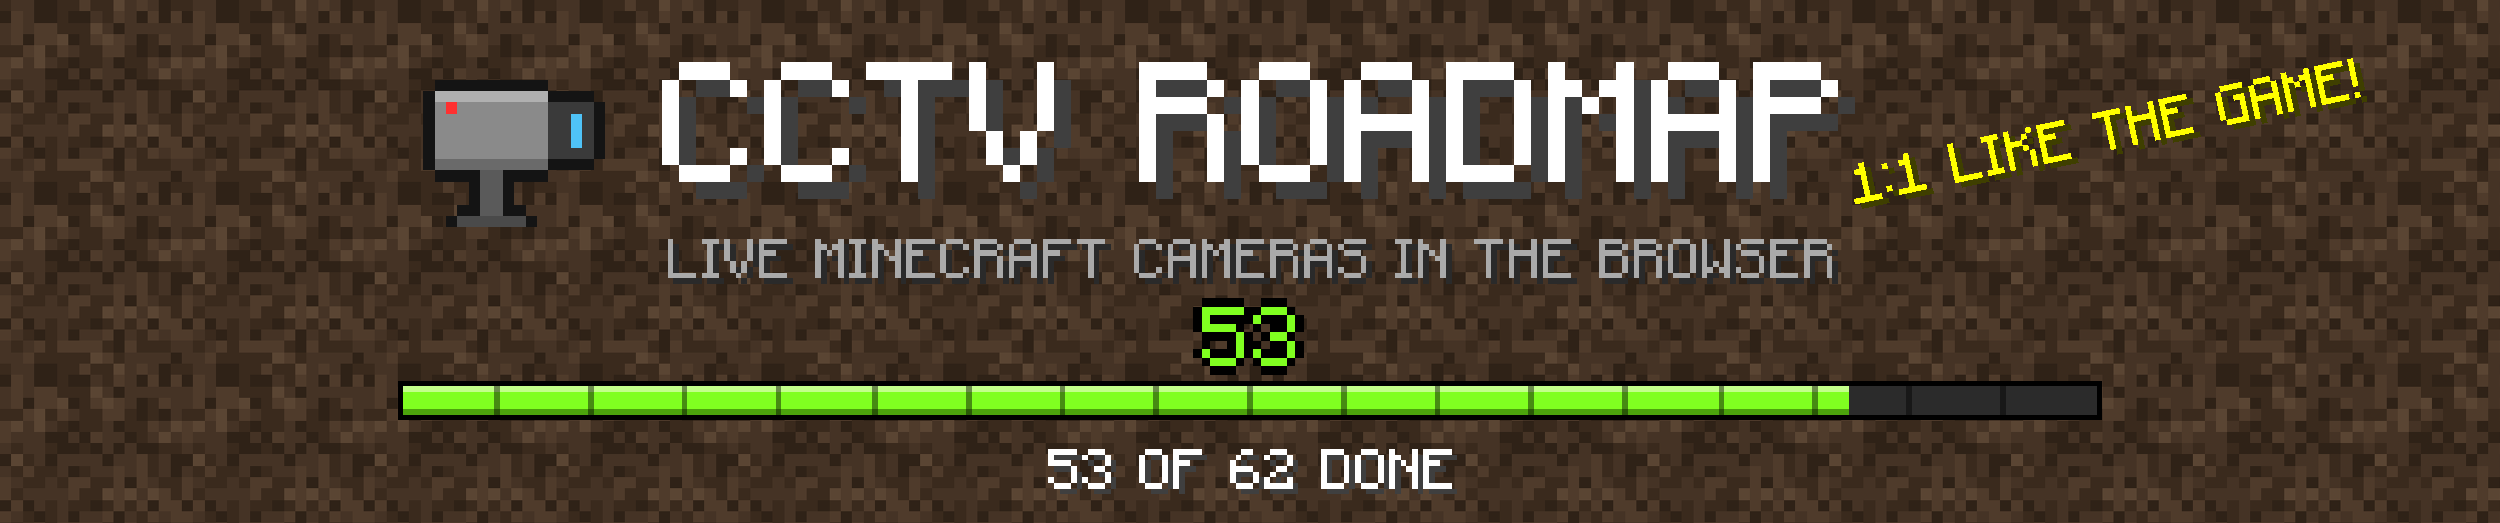
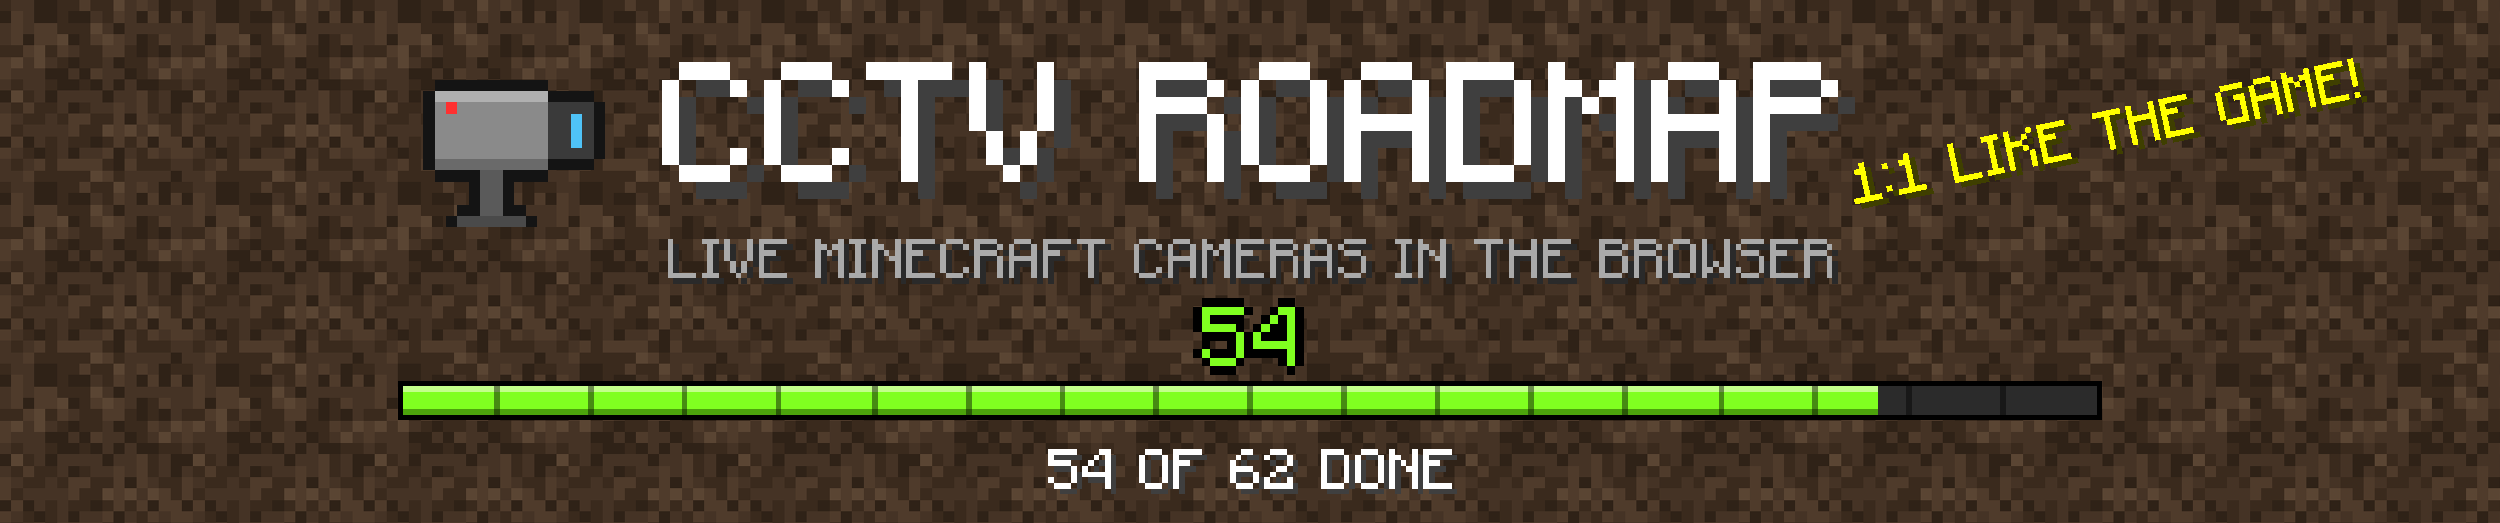
<svg xmlns="http://www.w3.org/2000/svg" width="880" height="184" viewBox="0 0 880 184" shape-rendering="crispEdges" role="img">
  <defs>
    <pattern id="dirt" width="64" height="64" patternUnits="userSpaceOnUse">
      <path fill="#3a2a1d" d="M0 0h4v4h-4zM20 0h8v4h-8zM32 0h8v4h-8zM60 0h4v4h-4zM20 4h4v4h-4zM36 4h4v4h-4zM20 8h12v4h-12zM28 12h4v4h-4zM52 12h4v4h-4zM0 16h8v4h-8zM16 16h4v4h-4zM28 16h8v4h-8zM44 16h4v4h-4zM52 16h4v4h-4zM20 20h4v4h-4zM28 20h8v4h-8zM44 20h8v4h-8zM48 24h4v4h-4zM4 28h4v4h-4zM16 28h4v4h-4zM28 28h4v4h-4zM56 28h8v4h-8zM8 32h4v4h-4zM52 32h4v4h-4zM4 36h4v4h-4zM12 36h8v4h-8zM28 36h4v4h-4zM52 36h4v4h-4zM8 40h8v4h-8zM20 40h4v4h-4zM32 40h8v4h-8zM56 40h8v4h-8zM4 44h4v4h-4zM28 44h8v4h-8zM60 44h4v4h-4zM16 48h4v4h-4zM24 48h8v4h-8zM36 48h4v4h-4zM44 48h4v4h-4zM8 52h4v4h-4zM16 52h4v4h-4zM48 52h4v4h-4zM4 56h4v4h-4zM16 56h4v4h-4zM36 56h4v4h-4zM48 56h12v4h-12zM12 60h20v4h-20zM40 60h4v4h-4z" />
      <path fill="#453325" d="M4 0h8v4h-8zM44 0h4v4h-4zM52 0h4v4h-4zM8 4h4v4h-4zM32 4h4v4h-4zM44 4h4v4h-4zM0 8h4v4h-4zM8 8h4v4h-4zM36 8h4v4h-4zM44 8h20v4h-20zM0 12h4v4h-4zM44 12h4v4h-4zM60 12h4v4h-4zM24 16h4v4h-4zM60 16h4v4h-4zM8 20h4v4h-4zM16 20h4v4h-4zM36 20h4v4h-4zM56 20h4v4h-4zM4 24h12v4h-12zM24 24h4v4h-4zM36 24h8v4h-8zM52 24h4v4h-4zM60 24h4v4h-4zM0 28h4v4h-4zM8 28h8v4h-8zM36 28h4v4h-4zM44 28h4v4h-4zM12 32h4v4h-4zM20 32h16v4h-16zM40 32h8v4h-8zM56 32h4v4h-4zM0 36h4v4h-4zM20 36h4v4h-4zM32 36h8v4h-8zM44 36h4v4h-4zM56 36h4v4h-4zM4 40h4v4h-4zM16 40h4v4h-4zM52 40h4v4h-4zM8 44h16v4h-16zM48 44h4v4h-4zM12 48h4v4h-4zM20 48h4v4h-4zM4 52h4v4h-4zM20 52h4v4h-4zM28 52h8v4h-8zM44 52h4v4h-4zM56 52h4v4h-4zM0 56h4v4h-4zM8 56h4v4h-4zM60 56h4v4h-4zM0 60h8v4h-8zM44 60h16v4h-16z" />
      <path fill="#2f2217" d="M12 0h8v4h-8zM56 0h4v4h-4zM0 4h4v4h-4zM12 4h8v4h-8zM24 4h8v4h-8zM48 4h4v4h-4zM56 4h4v4h-4zM40 8h4v4h-4zM8 12h4v4h-4zM24 12h4v4h-4zM48 12h4v4h-4zM48 16h4v4h-4zM56 16h4v4h-4zM24 20h4v4h-4zM40 20h4v4h-4zM16 24h8v4h-8zM28 24h4v4h-4zM44 24h4v4h-4zM20 28h8v4h-8zM32 28h4v4h-4zM40 28h4v4h-4zM48 28h8v4h-8zM0 32h4v4h-4zM16 32h4v4h-4zM36 32h4v4h-4zM60 32h4v4h-4zM24 36h4v4h-4zM60 36h4v4h-4zM44 40h4v4h-4zM0 48h4v4h-4zM8 48h4v4h-4zM32 48h4v4h-4zM52 48h4v4h-4zM12 52h4v4h-4zM24 52h4v4h-4zM40 52h4v4h-4zM40 56h4v4h-4zM60 60h4v4h-4z" />
      <path fill="#4f3b2b" d="M28 0h4v4h-4zM48 0h4v4h-4zM4 4h4v4h-4zM40 4h4v4h-4zM52 4h4v4h-4zM60 4h4v4h-4zM4 8h4v4h-4zM12 8h8v4h-8zM4 12h4v4h-4zM12 12h8v4h-8zM32 12h4v4h-4zM40 12h4v4h-4zM56 12h4v4h-4zM8 16h4v4h-4zM20 16h4v4h-4zM36 16h8v4h-8zM0 20h4v4h-4zM52 20h4v4h-4zM0 24h4v4h-4zM32 24h4v4h-4zM48 32h4v4h-4zM8 36h4v4h-4zM40 36h4v4h-4zM48 36h4v4h-4zM0 40h4v4h-4zM24 40h8v4h-8zM40 40h4v4h-4zM48 40h4v4h-4zM0 44h4v4h-4zM24 44h4v4h-4zM40 44h4v4h-4zM56 44h4v4h-4zM4 48h4v4h-4zM40 48h4v4h-4zM48 48h4v4h-4zM56 48h8v4h-8zM0 52h4v4h-4zM36 52h4v4h-4zM52 52h4v4h-4zM60 52h4v4h-4zM12 56h4v4h-4zM20 56h16v4h-16zM44 56h4v4h-4zM8 60h4v4h-4zM36 60h4v4h-4z" />
      <path fill="#5a4533" d="M40 0h4v4h-4zM32 8h4v4h-4zM20 12h4v4h-4zM36 12h4v4h-4zM12 16h4v4h-4zM4 20h4v4h-4zM12 20h4v4h-4zM60 20h4v4h-4zM56 24h4v4h-4zM4 32h4v4h-4zM36 44h4v4h-4zM44 44h4v4h-4zM52 44h4v4h-4zM32 60h4v4h-4z" />
    </pattern>
  </defs>
  <rect x="0" y="0" width="880" height="184" fill="url(#dirt)" />
  <path fill="#3f3f3f" d="M245 28h18v6h-18zM239 34h6v6h-6zM263 34h6v6h-6zM239 40h6v6h-6zM239 46h6v6h-6zM239 52h6v6h-6zM239 58h6v6h-6zM263 58h6v6h-6zM245 64h18v6h-18zM281 28h18v6h-18zM275 34h6v6h-6zM299 34h6v6h-6zM275 40h6v6h-6zM275 46h6v6h-6zM275 52h6v6h-6zM275 58h6v6h-6zM299 58h6v6h-6zM281 64h18v6h-18zM311 28h30v6h-30zM323 34h6v6h-6zM323 40h6v6h-6zM323 46h6v6h-6zM323 52h6v6h-6zM323 58h6v6h-6zM323 64h6v6h-6zM347 28h6v6h-6zM371 28h6v6h-6zM347 34h6v6h-6zM371 34h6v6h-6zM347 40h6v6h-6zM371 40h6v6h-6zM347 46h6v6h-6zM371 46h6v6h-6zM353 52h6v6h-6zM365 52h6v6h-6zM353 58h6v6h-6zM365 58h6v6h-6zM359 64h6v6h-6zM407 28h24v6h-24zM407 34h6v6h-6zM431 34h6v6h-6zM407 40h24v6h-24zM407 46h6v6h-6zM431 46h6v6h-6zM407 52h6v6h-6zM431 52h6v6h-6zM407 58h6v6h-6zM431 58h6v6h-6zM407 64h6v6h-6zM431 64h6v6h-6zM449 28h18v6h-18zM443 34h6v6h-6zM467 34h6v6h-6zM443 40h6v6h-6zM467 40h6v6h-6zM443 46h6v6h-6zM467 46h6v6h-6zM443 52h6v6h-6zM467 52h6v6h-6zM443 58h6v6h-6zM467 58h6v6h-6zM449 64h18v6h-18zM485 28h18v6h-18zM479 34h6v6h-6zM503 34h6v6h-6zM479 40h6v6h-6zM503 40h6v6h-6zM479 46h30v6h-30zM479 52h6v6h-6zM503 52h6v6h-6zM479 58h6v6h-6zM503 58h6v6h-6zM479 64h6v6h-6zM503 64h6v6h-6zM515 28h24v6h-24zM515 34h6v6h-6zM539 34h6v6h-6zM515 40h6v6h-6zM539 40h6v6h-6zM515 46h6v6h-6zM539 46h6v6h-6zM515 52h6v6h-6zM539 52h6v6h-6zM515 58h6v6h-6zM539 58h6v6h-6zM515 64h24v6h-24zM551 28h6v6h-6zM575 28h6v6h-6zM551 34h12v6h-12zM569 34h12v6h-12zM551 40h6v6h-6zM563 40h6v6h-6zM575 40h6v6h-6zM551 46h6v6h-6zM575 46h6v6h-6zM551 52h6v6h-6zM575 52h6v6h-6zM551 58h6v6h-6zM575 58h6v6h-6zM551 64h6v6h-6zM575 64h6v6h-6zM593 28h18v6h-18zM587 34h6v6h-6zM611 34h6v6h-6zM587 40h6v6h-6zM611 40h6v6h-6zM587 46h30v6h-30zM587 52h6v6h-6zM611 52h6v6h-6zM587 58h6v6h-6zM611 58h6v6h-6zM587 64h6v6h-6zM611 64h6v6h-6zM623 28h24v6h-24zM623 34h6v6h-6zM647 34h6v6h-6zM623 40h24v6h-24zM623 46h6v6h-6zM623 52h6v6h-6zM623 58h6v6h-6zM623 64h6v6h-6z" />
  <path fill="#ffffff" d="M239 22h18v6h-18zM233 28h6v6h-6zM257 28h6v6h-6zM233 34h6v6h-6zM233 40h6v6h-6zM233 46h6v6h-6zM233 52h6v6h-6zM257 52h6v6h-6zM239 58h18v6h-18zM275 22h18v6h-18zM269 28h6v6h-6zM293 28h6v6h-6zM269 34h6v6h-6zM269 40h6v6h-6zM269 46h6v6h-6zM269 52h6v6h-6zM293 52h6v6h-6zM275 58h18v6h-18zM305 22h30v6h-30zM317 28h6v6h-6zM317 34h6v6h-6zM317 40h6v6h-6zM317 46h6v6h-6zM317 52h6v6h-6zM317 58h6v6h-6zM341 22h6v6h-6zM365 22h6v6h-6zM341 28h6v6h-6zM365 28h6v6h-6zM341 34h6v6h-6zM365 34h6v6h-6zM341 40h6v6h-6zM365 40h6v6h-6zM347 46h6v6h-6zM359 46h6v6h-6zM347 52h6v6h-6zM359 52h6v6h-6zM353 58h6v6h-6zM401 22h24v6h-24zM401 28h6v6h-6zM425 28h6v6h-6zM401 34h24v6h-24zM401 40h6v6h-6zM425 40h6v6h-6zM401 46h6v6h-6zM425 46h6v6h-6zM401 52h6v6h-6zM425 52h6v6h-6zM401 58h6v6h-6zM425 58h6v6h-6zM443 22h18v6h-18zM437 28h6v6h-6zM461 28h6v6h-6zM437 34h6v6h-6zM461 34h6v6h-6zM437 40h6v6h-6zM461 40h6v6h-6zM437 46h6v6h-6zM461 46h6v6h-6zM437 52h6v6h-6zM461 52h6v6h-6zM443 58h18v6h-18zM479 22h18v6h-18zM473 28h6v6h-6zM497 28h6v6h-6zM473 34h6v6h-6zM497 34h6v6h-6zM473 40h30v6h-30zM473 46h6v6h-6zM497 46h6v6h-6zM473 52h6v6h-6zM497 52h6v6h-6zM473 58h6v6h-6zM497 58h6v6h-6zM509 22h24v6h-24zM509 28h6v6h-6zM533 28h6v6h-6zM509 34h6v6h-6zM533 34h6v6h-6zM509 40h6v6h-6zM533 40h6v6h-6zM509 46h6v6h-6zM533 46h6v6h-6zM509 52h6v6h-6zM533 52h6v6h-6zM509 58h24v6h-24zM545 22h6v6h-6zM569 22h6v6h-6zM545 28h12v6h-12zM563 28h12v6h-12zM545 34h6v6h-6zM557 34h6v6h-6zM569 34h6v6h-6zM545 40h6v6h-6zM569 40h6v6h-6zM545 46h6v6h-6zM569 46h6v6h-6zM545 52h6v6h-6zM569 52h6v6h-6zM545 58h6v6h-6zM569 58h6v6h-6zM587 22h18v6h-18zM581 28h6v6h-6zM605 28h6v6h-6zM581 34h6v6h-6zM605 34h6v6h-6zM581 40h30v6h-30zM581 46h6v6h-6zM605 46h6v6h-6zM581 52h6v6h-6zM605 52h6v6h-6zM581 58h6v6h-6zM605 58h6v6h-6zM617 22h24v6h-24zM617 28h6v6h-6zM641 28h6v6h-6zM617 34h24v6h-24zM617 40h6v6h-6zM617 46h6v6h-6zM617 52h6v6h-6zM617 58h6v6h-6z" />
  <path fill="#141414" d="M153 28h40v4h-40zM149 32h4v4h-4zM193 32h16v4h-16zM149 36h4v4h-4zM209 36h4v4h-4zM149 40h4v4h-4zM209 40h4v4h-4zM149 44h4v4h-4zM209 44h4v4h-4zM149 48h4v4h-4zM209 48h4v4h-4zM149 52h4v4h-4zM209 52h4v4h-4zM149 56h4v4h-4zM193 56h16v4h-16zM153 60h16v4h-16zM177 60h16v4h-16zM165 64h4v4h-4zM177 64h4v4h-4zM165 68h4v4h-4zM177 68h4v4h-4zM161 72h8v4h-8zM177 72h8v4h-8zM157 76h4v4h-4zM185 76h4v4h-4z" />
  <path fill="#b0b0b0" d="M153 32h40v4h-40z" />
  <path fill="#8a8a8a" d="M153 36h4v4h-4zM161 36h32v4h-32zM153 40h40v4h-40zM153 44h40v4h-40zM153 48h40v4h-40zM153 52h40v4h-40z" />
  <path fill="#ff3030" d="M157 36h4v4h-4z" />
  <path fill="#3a3a3a" d="M193 36h16v4h-16zM193 40h8v4h-8zM205 40h4v4h-4zM193 44h8v4h-8zM205 44h4v4h-4zM193 48h8v4h-8zM205 48h4v4h-4zM193 52h16v4h-16z" />
  <path fill="#4fc3f7" d="M201 40h4v4h-4zM201 44h4v4h-4zM201 48h4v4h-4z" />
  <path fill="#6a6a6a" d="M153 56h40v4h-40z" />
  <path fill="#5a5a5a" d="M169 60h8v4h-8zM169 64h8v4h-8zM169 68h8v4h-8zM169 72h8v4h-8z" />
  <path fill="#4a4a4a" d="M161 76h24v4h-24z" />
  <g transform="translate(653 72) rotate(-12)">
    <path fill="#3f3f00" d="M6 -12h2v2h-2zM4 -10h4v2h-4zM6 -8h2v2h-2zM6 -6h2v2h-2zM6 -4h2v2h-2zM6 -2h2v2h-2zM2 0h10v2h-10zM14 -10h2v2h-2zM14 -2h2v2h-2zM22 -12h2v2h-2zM20 -10h4v2h-4zM22 -8h2v2h-2zM22 -6h2v2h-2zM22 -4h2v2h-2zM22 -2h2v2h-2zM18 0h10v2h-10zM38 -12h2v2h-2zM38 -10h2v2h-2zM38 -8h2v2h-2zM38 -6h2v2h-2zM38 -4h2v2h-2zM38 -2h2v2h-2zM38 0h10v2h-10zM50 -12h6v2h-6zM52 -10h2v2h-2zM52 -8h2v2h-2zM52 -6h2v2h-2zM52 -4h2v2h-2zM52 -2h2v2h-2zM50 0h6v2h-6zM58 -12h2v2h-2zM66 -12h2v2h-2zM58 -10h2v2h-2zM64 -10h2v2h-2zM58 -8h6v2h-6zM58 -6h2v2h-2zM64 -6h2v2h-2zM58 -4h2v2h-2zM66 -4h2v2h-2zM58 -2h2v2h-2zM66 -2h2v2h-2zM58 0h2v2h-2zM66 0h2v2h-2zM70 -12h10v2h-10zM70 -10h2v2h-2zM70 -8h6v2h-6zM70 -6h2v2h-2zM70 -4h2v2h-2zM70 -2h2v2h-2zM70 0h10v2h-10zM90 -12h10v2h-10zM94 -10h2v2h-2zM94 -8h2v2h-2zM94 -6h2v2h-2zM94 -4h2v2h-2zM94 -2h2v2h-2zM94 0h2v2h-2zM102 -12h2v2h-2zM110 -12h2v2h-2zM102 -10h2v2h-2zM110 -10h2v2h-2zM102 -8h10v2h-10zM102 -6h2v2h-2zM110 -6h2v2h-2zM102 -4h2v2h-2zM110 -4h2v2h-2zM102 -2h2v2h-2zM110 -2h2v2h-2zM102 0h2v2h-2zM110 0h2v2h-2zM114 -12h10v2h-10zM114 -10h2v2h-2zM114 -8h6v2h-6zM114 -6h2v2h-2zM114 -4h2v2h-2zM114 -2h2v2h-2zM114 0h10v2h-10zM136 -12h8v2h-8zM134 -10h2v2h-2zM134 -8h2v2h-2zM140 -8h4v2h-4zM134 -6h2v2h-2zM142 -6h2v2h-2zM134 -4h2v2h-2zM142 -4h2v2h-2zM134 -2h2v2h-2zM142 -2h2v2h-2zM136 0h8v2h-8zM148 -12h6v2h-6zM146 -10h2v2h-2zM154 -10h2v2h-2zM146 -8h2v2h-2zM154 -8h2v2h-2zM146 -6h10v2h-10zM146 -4h2v2h-2zM154 -4h2v2h-2zM146 -2h2v2h-2zM154 -2h2v2h-2zM146 0h2v2h-2zM154 0h2v2h-2zM158 -12h2v2h-2zM166 -12h2v2h-2zM158 -10h4v2h-4zM164 -10h4v2h-4zM158 -8h2v2h-2zM162 -8h2v2h-2zM166 -8h2v2h-2zM158 -6h2v2h-2zM166 -6h2v2h-2zM158 -4h2v2h-2zM166 -4h2v2h-2zM158 -2h2v2h-2zM166 -2h2v2h-2zM158 0h2v2h-2zM166 0h2v2h-2zM170 -12h10v2h-10zM170 -10h2v2h-2zM170 -8h6v2h-6zM170 -6h2v2h-2zM170 -4h2v2h-2zM170 -2h2v2h-2zM170 0h10v2h-10zM182 -12h2v2h-2zM182 -10h2v2h-2zM182 -8h2v2h-2zM182 -6h2v2h-2zM182 -4h2v2h-2zM182 0h2v2h-2z" />
    <path fill="#ffff00" d="M4 -14h2v2h-2zM2 -12h4v2h-4zM4 -10h2v2h-2zM4 -8h2v2h-2zM4 -6h2v2h-2zM4 -4h2v2h-2zM0 -2h10v2h-10zM12 -12h2v2h-2zM12 -4h2v2h-2zM20 -14h2v2h-2zM18 -12h4v2h-4zM20 -10h2v2h-2zM20 -8h2v2h-2zM20 -6h2v2h-2zM20 -4h2v2h-2zM16 -2h10v2h-10zM36 -14h2v2h-2zM36 -12h2v2h-2zM36 -10h2v2h-2zM36 -8h2v2h-2zM36 -6h2v2h-2zM36 -4h2v2h-2zM36 -2h10v2h-10zM48 -14h6v2h-6zM50 -12h2v2h-2zM50 -10h2v2h-2zM50 -8h2v2h-2zM50 -6h2v2h-2zM50 -4h2v2h-2zM48 -2h6v2h-6zM56 -14h2v2h-2zM64 -14h2v2h-2zM56 -12h2v2h-2zM62 -12h2v2h-2zM56 -10h6v2h-6zM56 -8h2v2h-2zM62 -8h2v2h-2zM56 -6h2v2h-2zM64 -6h2v2h-2zM56 -4h2v2h-2zM64 -4h2v2h-2zM56 -2h2v2h-2zM64 -2h2v2h-2zM68 -14h10v2h-10zM68 -12h2v2h-2zM68 -10h6v2h-6zM68 -8h2v2h-2zM68 -6h2v2h-2zM68 -4h2v2h-2zM68 -2h10v2h-10zM88 -14h10v2h-10zM92 -12h2v2h-2zM92 -10h2v2h-2zM92 -8h2v2h-2zM92 -6h2v2h-2zM92 -4h2v2h-2zM92 -2h2v2h-2zM100 -14h2v2h-2zM108 -14h2v2h-2zM100 -12h2v2h-2zM108 -12h2v2h-2zM100 -10h10v2h-10zM100 -8h2v2h-2zM108 -8h2v2h-2zM100 -6h2v2h-2zM108 -6h2v2h-2zM100 -4h2v2h-2zM108 -4h2v2h-2zM100 -2h2v2h-2zM108 -2h2v2h-2zM112 -14h10v2h-10zM112 -12h2v2h-2zM112 -10h6v2h-6zM112 -8h2v2h-2zM112 -6h2v2h-2zM112 -4h2v2h-2zM112 -2h10v2h-10zM134 -14h8v2h-8zM132 -12h2v2h-2zM132 -10h2v2h-2zM138 -10h4v2h-4zM132 -8h2v2h-2zM140 -8h2v2h-2zM132 -6h2v2h-2zM140 -6h2v2h-2zM132 -4h2v2h-2zM140 -4h2v2h-2zM134 -2h8v2h-8zM146 -14h6v2h-6zM144 -12h2v2h-2zM152 -12h2v2h-2zM144 -10h2v2h-2zM152 -10h2v2h-2zM144 -8h10v2h-10zM144 -6h2v2h-2zM152 -6h2v2h-2zM144 -4h2v2h-2zM152 -4h2v2h-2zM144 -2h2v2h-2zM152 -2h2v2h-2zM156 -14h2v2h-2zM164 -14h2v2h-2zM156 -12h4v2h-4zM162 -12h4v2h-4zM156 -10h2v2h-2zM160 -10h2v2h-2zM164 -10h2v2h-2zM156 -8h2v2h-2zM164 -8h2v2h-2zM156 -6h2v2h-2zM164 -6h2v2h-2zM156 -4h2v2h-2zM164 -4h2v2h-2zM156 -2h2v2h-2zM164 -2h2v2h-2zM168 -14h10v2h-10zM168 -12h2v2h-2zM168 -10h6v2h-6zM168 -8h2v2h-2zM168 -6h2v2h-2zM168 -4h2v2h-2zM168 -2h10v2h-10zM180 -14h2v2h-2zM180 -12h2v2h-2zM180 -10h2v2h-2zM180 -8h2v2h-2zM180 -6h2v2h-2zM180 -2h2v2h-2z" />
  </g>
  <path fill="#2a2a2a" d="M237 86h2v2h-2zM237 88h2v2h-2zM237 90h2v2h-2zM237 92h2v2h-2zM237 94h2v2h-2zM237 96h2v2h-2zM237 98h10v2h-10zM249 86h6v2h-6zM251 88h2v2h-2zM251 90h2v2h-2zM251 92h2v2h-2zM251 94h2v2h-2zM251 96h2v2h-2zM249 98h6v2h-6zM257 86h2v2h-2zM265 86h2v2h-2zM257 88h2v2h-2zM265 88h2v2h-2zM257 90h2v2h-2zM265 90h2v2h-2zM257 92h2v2h-2zM265 92h2v2h-2zM259 94h2v2h-2zM263 94h2v2h-2zM259 96h2v2h-2zM263 96h2v2h-2zM261 98h2v2h-2zM269 86h10v2h-10zM269 88h2v2h-2zM269 90h6v2h-6zM269 92h2v2h-2zM269 94h2v2h-2zM269 96h2v2h-2zM269 98h10v2h-10zM289 86h2v2h-2zM297 86h2v2h-2zM289 88h4v2h-4zM295 88h4v2h-4zM289 90h2v2h-2zM293 90h2v2h-2zM297 90h2v2h-2zM289 92h2v2h-2zM297 92h2v2h-2zM289 94h2v2h-2zM297 94h2v2h-2zM289 96h2v2h-2zM297 96h2v2h-2zM289 98h2v2h-2zM297 98h2v2h-2zM301 86h6v2h-6zM303 88h2v2h-2zM303 90h2v2h-2zM303 92h2v2h-2zM303 94h2v2h-2zM303 96h2v2h-2zM301 98h6v2h-6zM309 86h2v2h-2zM317 86h2v2h-2zM309 88h4v2h-4zM317 88h2v2h-2zM309 90h2v2h-2zM313 90h2v2h-2zM317 90h2v2h-2zM309 92h2v2h-2zM315 92h4v2h-4zM309 94h2v2h-2zM317 94h2v2h-2zM309 96h2v2h-2zM317 96h2v2h-2zM309 98h2v2h-2zM317 98h2v2h-2zM321 86h10v2h-10zM321 88h2v2h-2zM321 90h6v2h-6zM321 92h2v2h-2zM321 94h2v2h-2zM321 96h2v2h-2zM321 98h10v2h-10zM335 86h6v2h-6zM333 88h2v2h-2zM341 88h2v2h-2zM333 90h2v2h-2zM333 92h2v2h-2zM333 94h2v2h-2zM333 96h2v2h-2zM341 96h2v2h-2zM335 98h6v2h-6zM345 86h8v2h-8zM345 88h2v2h-2zM353 88h2v2h-2zM345 90h8v2h-8zM345 92h2v2h-2zM353 92h2v2h-2zM345 94h2v2h-2zM353 94h2v2h-2zM345 96h2v2h-2zM353 96h2v2h-2zM345 98h2v2h-2zM353 98h2v2h-2zM359 86h6v2h-6zM357 88h2v2h-2zM365 88h2v2h-2zM357 90h2v2h-2zM365 90h2v2h-2zM357 92h10v2h-10zM357 94h2v2h-2zM365 94h2v2h-2zM357 96h2v2h-2zM365 96h2v2h-2zM357 98h2v2h-2zM365 98h2v2h-2zM369 86h10v2h-10zM369 88h2v2h-2zM369 90h6v2h-6zM369 92h2v2h-2zM369 94h2v2h-2zM369 96h2v2h-2zM369 98h2v2h-2zM381 86h10v2h-10zM385 88h2v2h-2zM385 90h2v2h-2zM385 92h2v2h-2zM385 94h2v2h-2zM385 96h2v2h-2zM385 98h2v2h-2zM403 86h6v2h-6zM401 88h2v2h-2zM409 88h2v2h-2zM401 90h2v2h-2zM401 92h2v2h-2zM401 94h2v2h-2zM401 96h2v2h-2zM409 96h2v2h-2zM403 98h6v2h-6zM415 86h6v2h-6zM413 88h2v2h-2zM421 88h2v2h-2zM413 90h2v2h-2zM421 90h2v2h-2zM413 92h10v2h-10zM413 94h2v2h-2zM421 94h2v2h-2zM413 96h2v2h-2zM421 96h2v2h-2zM413 98h2v2h-2zM421 98h2v2h-2zM425 86h2v2h-2zM433 86h2v2h-2zM425 88h4v2h-4zM431 88h4v2h-4zM425 90h2v2h-2zM429 90h2v2h-2zM433 90h2v2h-2zM425 92h2v2h-2zM433 92h2v2h-2zM425 94h2v2h-2zM433 94h2v2h-2zM425 96h2v2h-2zM433 96h2v2h-2zM425 98h2v2h-2zM433 98h2v2h-2zM437 86h10v2h-10zM437 88h2v2h-2zM437 90h6v2h-6zM437 92h2v2h-2zM437 94h2v2h-2zM437 96h2v2h-2zM437 98h10v2h-10zM449 86h8v2h-8zM449 88h2v2h-2zM457 88h2v2h-2zM449 90h8v2h-8zM449 92h2v2h-2zM457 92h2v2h-2zM449 94h2v2h-2zM457 94h2v2h-2zM449 96h2v2h-2zM457 96h2v2h-2zM449 98h2v2h-2zM457 98h2v2h-2zM463 86h6v2h-6zM461 88h2v2h-2zM469 88h2v2h-2zM461 90h2v2h-2zM469 90h2v2h-2zM461 92h10v2h-10zM461 94h2v2h-2zM469 94h2v2h-2zM461 96h2v2h-2zM469 96h2v2h-2zM461 98h2v2h-2zM469 98h2v2h-2zM475 86h8v2h-8zM473 88h2v2h-2zM475 90h6v2h-6zM481 92h2v2h-2zM481 94h2v2h-2zM473 96h2v2h-2zM481 96h2v2h-2zM475 98h6v2h-6zM493 86h6v2h-6zM495 88h2v2h-2zM495 90h2v2h-2zM495 92h2v2h-2zM495 94h2v2h-2zM495 96h2v2h-2zM493 98h6v2h-6zM501 86h2v2h-2zM509 86h2v2h-2zM501 88h4v2h-4zM509 88h2v2h-2zM501 90h2v2h-2zM505 90h2v2h-2zM509 90h2v2h-2zM501 92h2v2h-2zM507 92h4v2h-4zM501 94h2v2h-2zM509 94h2v2h-2zM501 96h2v2h-2zM509 96h2v2h-2zM501 98h2v2h-2zM509 98h2v2h-2zM521 86h10v2h-10zM525 88h2v2h-2zM525 90h2v2h-2zM525 92h2v2h-2zM525 94h2v2h-2zM525 96h2v2h-2zM525 98h2v2h-2zM533 86h2v2h-2zM541 86h2v2h-2zM533 88h2v2h-2zM541 88h2v2h-2zM533 90h10v2h-10zM533 92h2v2h-2zM541 92h2v2h-2zM533 94h2v2h-2zM541 94h2v2h-2zM533 96h2v2h-2zM541 96h2v2h-2zM533 98h2v2h-2zM541 98h2v2h-2zM545 86h10v2h-10zM545 88h2v2h-2zM545 90h6v2h-6zM545 92h2v2h-2zM545 94h2v2h-2zM545 96h2v2h-2zM545 98h10v2h-10zM565 86h8v2h-8zM565 88h2v2h-2zM573 88h2v2h-2zM565 90h8v2h-8zM565 92h2v2h-2zM573 92h2v2h-2zM565 94h2v2h-2zM573 94h2v2h-2zM565 96h2v2h-2zM573 96h2v2h-2zM565 98h8v2h-8zM577 86h8v2h-8zM577 88h2v2h-2zM585 88h2v2h-2zM577 90h8v2h-8zM577 92h2v2h-2zM585 92h2v2h-2zM577 94h2v2h-2zM585 94h2v2h-2zM577 96h2v2h-2zM585 96h2v2h-2zM577 98h2v2h-2zM585 98h2v2h-2zM591 86h6v2h-6zM589 88h2v2h-2zM597 88h2v2h-2zM589 90h2v2h-2zM597 90h2v2h-2zM589 92h2v2h-2zM597 92h2v2h-2zM589 94h2v2h-2zM597 94h2v2h-2zM589 96h2v2h-2zM597 96h2v2h-2zM591 98h6v2h-6zM601 86h2v2h-2zM609 86h2v2h-2zM601 88h2v2h-2zM609 88h2v2h-2zM601 90h2v2h-2zM609 90h2v2h-2zM601 92h2v2h-2zM609 92h2v2h-2zM601 94h2v2h-2zM605 94h2v2h-2zM609 94h2v2h-2zM601 96h4v2h-4zM607 96h4v2h-4zM601 98h2v2h-2zM609 98h2v2h-2zM615 86h8v2h-8zM613 88h2v2h-2zM615 90h6v2h-6zM621 92h2v2h-2zM621 94h2v2h-2zM613 96h2v2h-2zM621 96h2v2h-2zM615 98h6v2h-6zM625 86h10v2h-10zM625 88h2v2h-2zM625 90h6v2h-6zM625 92h2v2h-2zM625 94h2v2h-2zM625 96h2v2h-2zM625 98h10v2h-10zM637 86h8v2h-8zM637 88h2v2h-2zM645 88h2v2h-2zM637 90h8v2h-8zM637 92h2v2h-2zM645 92h2v2h-2zM637 94h2v2h-2zM645 94h2v2h-2zM637 96h2v2h-2zM645 96h2v2h-2zM637 98h2v2h-2zM645 98h2v2h-2z" />
  <path fill="#aaaaaa" d="M235 84h2v2h-2zM235 86h2v2h-2zM235 88h2v2h-2zM235 90h2v2h-2zM235 92h2v2h-2zM235 94h2v2h-2zM235 96h10v2h-10zM247 84h6v2h-6zM249 86h2v2h-2zM249 88h2v2h-2zM249 90h2v2h-2zM249 92h2v2h-2zM249 94h2v2h-2zM247 96h6v2h-6zM255 84h2v2h-2zM263 84h2v2h-2zM255 86h2v2h-2zM263 86h2v2h-2zM255 88h2v2h-2zM263 88h2v2h-2zM255 90h2v2h-2zM263 90h2v2h-2zM257 92h2v2h-2zM261 92h2v2h-2zM257 94h2v2h-2zM261 94h2v2h-2zM259 96h2v2h-2zM267 84h10v2h-10zM267 86h2v2h-2zM267 88h6v2h-6zM267 90h2v2h-2zM267 92h2v2h-2zM267 94h2v2h-2zM267 96h10v2h-10zM287 84h2v2h-2zM295 84h2v2h-2zM287 86h4v2h-4zM293 86h4v2h-4zM287 88h2v2h-2zM291 88h2v2h-2zM295 88h2v2h-2zM287 90h2v2h-2zM295 90h2v2h-2zM287 92h2v2h-2zM295 92h2v2h-2zM287 94h2v2h-2zM295 94h2v2h-2zM287 96h2v2h-2zM295 96h2v2h-2zM299 84h6v2h-6zM301 86h2v2h-2zM301 88h2v2h-2zM301 90h2v2h-2zM301 92h2v2h-2zM301 94h2v2h-2zM299 96h6v2h-6zM307 84h2v2h-2zM315 84h2v2h-2zM307 86h4v2h-4zM315 86h2v2h-2zM307 88h2v2h-2zM311 88h2v2h-2zM315 88h2v2h-2zM307 90h2v2h-2zM313 90h4v2h-4zM307 92h2v2h-2zM315 92h2v2h-2zM307 94h2v2h-2zM315 94h2v2h-2zM307 96h2v2h-2zM315 96h2v2h-2zM319 84h10v2h-10zM319 86h2v2h-2zM319 88h6v2h-6zM319 90h2v2h-2zM319 92h2v2h-2zM319 94h2v2h-2zM319 96h10v2h-10zM333 84h6v2h-6zM331 86h2v2h-2zM339 86h2v2h-2zM331 88h2v2h-2zM331 90h2v2h-2zM331 92h2v2h-2zM331 94h2v2h-2zM339 94h2v2h-2zM333 96h6v2h-6zM343 84h8v2h-8zM343 86h2v2h-2zM351 86h2v2h-2zM343 88h8v2h-8zM343 90h2v2h-2zM351 90h2v2h-2zM343 92h2v2h-2zM351 92h2v2h-2zM343 94h2v2h-2zM351 94h2v2h-2zM343 96h2v2h-2zM351 96h2v2h-2zM357 84h6v2h-6zM355 86h2v2h-2zM363 86h2v2h-2zM355 88h2v2h-2zM363 88h2v2h-2zM355 90h10v2h-10zM355 92h2v2h-2zM363 92h2v2h-2zM355 94h2v2h-2zM363 94h2v2h-2zM355 96h2v2h-2zM363 96h2v2h-2zM367 84h10v2h-10zM367 86h2v2h-2zM367 88h6v2h-6zM367 90h2v2h-2zM367 92h2v2h-2zM367 94h2v2h-2zM367 96h2v2h-2zM379 84h10v2h-10zM383 86h2v2h-2zM383 88h2v2h-2zM383 90h2v2h-2zM383 92h2v2h-2zM383 94h2v2h-2zM383 96h2v2h-2zM401 84h6v2h-6zM399 86h2v2h-2zM407 86h2v2h-2zM399 88h2v2h-2zM399 90h2v2h-2zM399 92h2v2h-2zM399 94h2v2h-2zM407 94h2v2h-2zM401 96h6v2h-6zM413 84h6v2h-6zM411 86h2v2h-2zM419 86h2v2h-2zM411 88h2v2h-2zM419 88h2v2h-2zM411 90h10v2h-10zM411 92h2v2h-2zM419 92h2v2h-2zM411 94h2v2h-2zM419 94h2v2h-2zM411 96h2v2h-2zM419 96h2v2h-2zM423 84h2v2h-2zM431 84h2v2h-2zM423 86h4v2h-4zM429 86h4v2h-4zM423 88h2v2h-2zM427 88h2v2h-2zM431 88h2v2h-2zM423 90h2v2h-2zM431 90h2v2h-2zM423 92h2v2h-2zM431 92h2v2h-2zM423 94h2v2h-2zM431 94h2v2h-2zM423 96h2v2h-2zM431 96h2v2h-2zM435 84h10v2h-10zM435 86h2v2h-2zM435 88h6v2h-6zM435 90h2v2h-2zM435 92h2v2h-2zM435 94h2v2h-2zM435 96h10v2h-10zM447 84h8v2h-8zM447 86h2v2h-2zM455 86h2v2h-2zM447 88h8v2h-8zM447 90h2v2h-2zM455 90h2v2h-2zM447 92h2v2h-2zM455 92h2v2h-2zM447 94h2v2h-2zM455 94h2v2h-2zM447 96h2v2h-2zM455 96h2v2h-2zM461 84h6v2h-6zM459 86h2v2h-2zM467 86h2v2h-2zM459 88h2v2h-2zM467 88h2v2h-2zM459 90h10v2h-10zM459 92h2v2h-2zM467 92h2v2h-2zM459 94h2v2h-2zM467 94h2v2h-2zM459 96h2v2h-2zM467 96h2v2h-2zM473 84h8v2h-8zM471 86h2v2h-2zM473 88h6v2h-6zM479 90h2v2h-2zM479 92h2v2h-2zM471 94h2v2h-2zM479 94h2v2h-2zM473 96h6v2h-6zM491 84h6v2h-6zM493 86h2v2h-2zM493 88h2v2h-2zM493 90h2v2h-2zM493 92h2v2h-2zM493 94h2v2h-2zM491 96h6v2h-6zM499 84h2v2h-2zM507 84h2v2h-2zM499 86h4v2h-4zM507 86h2v2h-2zM499 88h2v2h-2zM503 88h2v2h-2zM507 88h2v2h-2zM499 90h2v2h-2zM505 90h4v2h-4zM499 92h2v2h-2zM507 92h2v2h-2zM499 94h2v2h-2zM507 94h2v2h-2zM499 96h2v2h-2zM507 96h2v2h-2zM519 84h10v2h-10zM523 86h2v2h-2zM523 88h2v2h-2zM523 90h2v2h-2zM523 92h2v2h-2zM523 94h2v2h-2zM523 96h2v2h-2zM531 84h2v2h-2zM539 84h2v2h-2zM531 86h2v2h-2zM539 86h2v2h-2zM531 88h10v2h-10zM531 90h2v2h-2zM539 90h2v2h-2zM531 92h2v2h-2zM539 92h2v2h-2zM531 94h2v2h-2zM539 94h2v2h-2zM531 96h2v2h-2zM539 96h2v2h-2zM543 84h10v2h-10zM543 86h2v2h-2zM543 88h6v2h-6zM543 90h2v2h-2zM543 92h2v2h-2zM543 94h2v2h-2zM543 96h10v2h-10zM563 84h8v2h-8zM563 86h2v2h-2zM571 86h2v2h-2zM563 88h8v2h-8zM563 90h2v2h-2zM571 90h2v2h-2zM563 92h2v2h-2zM571 92h2v2h-2zM563 94h2v2h-2zM571 94h2v2h-2zM563 96h8v2h-8zM575 84h8v2h-8zM575 86h2v2h-2zM583 86h2v2h-2zM575 88h8v2h-8zM575 90h2v2h-2zM583 90h2v2h-2zM575 92h2v2h-2zM583 92h2v2h-2zM575 94h2v2h-2zM583 94h2v2h-2zM575 96h2v2h-2zM583 96h2v2h-2zM589 84h6v2h-6zM587 86h2v2h-2zM595 86h2v2h-2zM587 88h2v2h-2zM595 88h2v2h-2zM587 90h2v2h-2zM595 90h2v2h-2zM587 92h2v2h-2zM595 92h2v2h-2zM587 94h2v2h-2zM595 94h2v2h-2zM589 96h6v2h-6zM599 84h2v2h-2zM607 84h2v2h-2zM599 86h2v2h-2zM607 86h2v2h-2zM599 88h2v2h-2zM607 88h2v2h-2zM599 90h2v2h-2zM607 90h2v2h-2zM599 92h2v2h-2zM603 92h2v2h-2zM607 92h2v2h-2zM599 94h4v2h-4zM605 94h4v2h-4zM599 96h2v2h-2zM607 96h2v2h-2zM613 84h8v2h-8zM611 86h2v2h-2zM613 88h6v2h-6zM619 90h2v2h-2zM619 92h2v2h-2zM611 94h2v2h-2zM619 94h2v2h-2zM613 96h6v2h-6zM623 84h10v2h-10zM623 86h2v2h-2zM623 88h6v2h-6zM623 90h2v2h-2zM623 92h2v2h-2zM623 94h2v2h-2zM623 96h10v2h-10zM635 84h8v2h-8zM635 86h2v2h-2zM643 86h2v2h-2zM635 88h8v2h-8zM635 90h2v2h-2zM643 90h2v2h-2zM635 92h2v2h-2zM643 92h2v2h-2zM635 94h2v2h-2zM643 94h2v2h-2zM635 96h2v2h-2zM643 96h2v2h-2z" />
-   <path fill="#000000" d="M420 108h15v3h-15zM420 111h3v3h-3zM420 114h12v3h-12zM432 117h3v3h-3zM432 120h3v3h-3zM420 123h3v3h-3zM432 123h3v3h-3zM423 126h9v3h-9zM441 108h9v3h-9zM438 111h3v3h-3zM450 111h3v3h-3zM450 114h3v3h-3zM444 117h6v3h-6zM450 120h3v3h-3zM438 123h3v3h-3zM450 123h3v3h-3zM441 126h9v3h-9z" />
-   <path fill="#000000" d="M426 108h15v3h-15zM426 111h3v3h-3zM426 114h12v3h-12zM438 117h3v3h-3zM438 120h3v3h-3zM426 123h3v3h-3zM438 123h3v3h-3zM429 126h9v3h-9zM447 108h9v3h-9zM444 111h3v3h-3zM456 111h3v3h-3zM456 114h3v3h-3zM450 117h6v3h-6zM456 120h3v3h-3zM444 123h3v3h-3zM456 123h3v3h-3zM447 126h9v3h-9z" />
-   <path fill="#000000" d="M423 105h15v3h-15zM423 108h3v3h-3zM423 111h12v3h-12zM435 114h3v3h-3zM435 117h3v3h-3zM423 120h3v3h-3zM435 120h3v3h-3zM426 123h9v3h-9zM444 105h9v3h-9zM441 108h3v3h-3zM453 108h3v3h-3zM453 111h3v3h-3zM447 114h6v3h-6zM453 117h3v3h-3zM441 120h3v3h-3zM453 120h3v3h-3zM444 123h9v3h-9z" />
-   <path fill="#000000" d="M423 111h15v3h-15zM423 114h3v3h-3zM423 117h12v3h-12zM435 120h3v3h-3zM435 123h3v3h-3zM423 126h3v3h-3zM435 126h3v3h-3zM426 129h9v3h-9zM444 111h9v3h-9zM441 114h3v3h-3zM453 114h3v3h-3zM453 117h3v3h-3zM447 120h6v3h-6zM453 123h3v3h-3zM441 126h3v3h-3zM453 126h3v3h-3zM444 129h9v3h-9z" />
-   <path fill="#80ff20" d="M423 108h15v3h-15zM423 111h3v3h-3zM423 114h12v3h-12zM435 117h3v3h-3zM435 120h3v3h-3zM423 123h3v3h-3zM435 123h3v3h-3zM426 126h9v3h-9zM444 108h9v3h-9zM441 111h3v3h-3zM453 111h3v3h-3zM453 114h3v3h-3zM447 117h6v3h-6zM453 120h3v3h-3zM441 123h3v3h-3zM453 123h3v3h-3zM444 126h9v3h-9z" />
+   <path fill="#000000" d="M420 108h15v3h-15zM420 111h3v3h-3zM420 114h12v3h-12zM432 117h3v3h-3zM432 120h3v3h-3zM420 123h3v3h-3zM432 123h3v3h-3zM423 126h9v3h-9zM447 108h6v3h-6zM444 111h3v3h-3zM450 111h3v3h-3zM441 114h3v3h-3zM450 114h3v3h-3zM438 117h3v3h-3zM450 117h3v3h-3zM438 120h15v3h-15zM450 123h3v3h-3zM450 126h3v3h-3z" />
+   <path fill="#000000" d="M426 108h15v3h-15zM426 111h3v3h-3zM426 114h12v3h-12zM438 117h3v3h-3zM438 120h3v3h-3zM426 123h3v3h-3zM438 123h3v3h-3zM429 126h9v3h-9zM453 108h6v3h-6zM450 111h3v3h-3zM456 111h3v3h-3zM447 114h3v3h-3zM456 114h3v3h-3zM444 117h3v3h-3zM456 117h3v3h-3zM444 120h15v3h-15zM456 123h3v3h-3zM456 126h3v3h-3z" />
+   <path fill="#000000" d="M423 105h15v3h-15zM423 108h3v3h-3zM423 111h12v3h-12zM435 114h3v3h-3zM435 117h3v3h-3zM423 120h3v3h-3zM435 120h3v3h-3zM426 123h9v3h-9zM450 105h6v3h-6zM447 108h3v3h-3zM453 108h3v3h-3zM444 111h3v3h-3zM453 111h3v3h-3zM441 114h3v3h-3zM453 114h3v3h-3zM441 117h15v3h-15zM453 120h3v3h-3zM453 123h3v3h-3z" />
+   <path fill="#000000" d="M423 111h15v3h-15zM423 114h3v3h-3zM423 117h12v3h-12zM435 120h3v3h-3zM435 123h3v3h-3zM423 126h3v3h-3zM435 126h3v3h-3zM426 129h9v3h-9zM450 111h6v3h-6zM447 114h3v3h-3zM453 114h3v3h-3zM444 117h3v3h-3zM453 117h3v3h-3zM441 120h3v3h-3zM453 120h3v3h-3zM441 123h15v3h-15zM453 126h3v3h-3zM453 129h3v3h-3z" />
+   <path fill="#80ff20" d="M423 108h15v3h-15zM423 111h3v3h-3zM423 114h12v3h-12zM435 117h3v3h-3zM435 120h3v3h-3zM423 123h3v3h-3zM435 123h3v3h-3zM426 126h9v3h-9zM450 108h6v3h-6zM447 111h3v3h-3zM453 111h3v3h-3zM444 114h3v3h-3zM453 114h3v3h-3zM441 117h3v3h-3zM453 117h3v3h-3zM441 120h15v3h-15zM453 123h3v3h-3zM453 126h3v3h-3z" />
  <rect x="140" y="134" width="600" height="14" fill="#000000" />
  <rect x="142" y="136" width="596" height="10" fill="#2b2b2b" />
-   <rect x="142" y="136" width="509" height="10" fill="#80ff20" />
-   <rect x="142" y="136" width="509" height="2" fill="#c3ff8a" />
-   <rect x="142" y="144" width="509" height="2" fill="#4ca30c" />
+   <rect x="142" y="136" width="519" height="10" fill="#80ff20" />
+   <rect x="142" y="136" width="519" height="2" fill="#c3ff8a" />
+   <rect x="142" y="144" width="519" height="2" fill="#4ca30c" />
  <rect x="174" y="136" width="2" height="10" fill="#000000" fill-opacity="0.45" />
  <rect x="207" y="136" width="2" height="10" fill="#000000" fill-opacity="0.45" />
  <rect x="240" y="136" width="2" height="10" fill="#000000" fill-opacity="0.45" />
  <rect x="273" y="136" width="2" height="10" fill="#000000" fill-opacity="0.45" />
  <rect x="307" y="136" width="2" height="10" fill="#000000" fill-opacity="0.45" />
  <rect x="340" y="136" width="2" height="10" fill="#000000" fill-opacity="0.45" />
  <rect x="373" y="136" width="2" height="10" fill="#000000" fill-opacity="0.45" />
  <rect x="406" y="136" width="2" height="10" fill="#000000" fill-opacity="0.45" />
  <rect x="439" y="136" width="2" height="10" fill="#000000" fill-opacity="0.45" />
  <rect x="472" y="136" width="2" height="10" fill="#000000" fill-opacity="0.45" />
  <rect x="505" y="136" width="2" height="10" fill="#000000" fill-opacity="0.45" />
  <rect x="538" y="136" width="2" height="10" fill="#000000" fill-opacity="0.45" />
  <rect x="571" y="136" width="2" height="10" fill="#000000" fill-opacity="0.45" />
  <rect x="605" y="136" width="2" height="10" fill="#000000" fill-opacity="0.45" />
  <rect x="638" y="136" width="2" height="10" fill="#000000" fill-opacity="0.45" />
  <rect x="671" y="136" width="2" height="10" fill="#000000" fill-opacity="0.45" />
  <rect x="704" y="136" width="2" height="10" fill="#000000" fill-opacity="0.45" />
-   <path fill="#3f3f3f" d="M371 160h10v2h-10zM371 162h2v2h-2zM371 164h8v2h-8zM379 166h2v2h-2zM379 168h2v2h-2zM371 170h2v2h-2zM379 170h2v2h-2zM373 172h6v2h-6zM385 160h6v2h-6zM383 162h2v2h-2zM391 162h2v2h-2zM391 164h2v2h-2zM387 166h4v2h-4zM391 168h2v2h-2zM383 170h2v2h-2zM391 170h2v2h-2zM385 172h6v2h-6zM405 160h6v2h-6zM403 162h2v2h-2zM411 162h2v2h-2zM403 164h2v2h-2zM411 164h2v2h-2zM403 166h2v2h-2zM411 166h2v2h-2zM403 168h2v2h-2zM411 168h2v2h-2zM403 170h2v2h-2zM411 170h2v2h-2zM405 172h6v2h-6zM415 160h10v2h-10zM415 162h2v2h-2zM415 164h6v2h-6zM415 166h2v2h-2zM415 168h2v2h-2zM415 170h2v2h-2zM415 172h2v2h-2zM439 160h4v2h-4zM437 162h2v2h-2zM435 164h2v2h-2zM435 166h8v2h-8zM435 168h2v2h-2zM443 168h2v2h-2zM435 170h2v2h-2zM443 170h2v2h-2zM437 172h6v2h-6zM449 160h6v2h-6zM447 162h2v2h-2zM455 162h2v2h-2zM455 164h2v2h-2zM451 166h4v2h-4zM449 168h2v2h-2zM447 170h2v2h-2zM455 170h2v2h-2zM447 172h10v2h-10zM467 160h8v2h-8zM467 162h2v2h-2zM475 162h2v2h-2zM467 164h2v2h-2zM475 164h2v2h-2zM467 166h2v2h-2zM475 166h2v2h-2zM467 168h2v2h-2zM475 168h2v2h-2zM467 170h2v2h-2zM475 170h2v2h-2zM467 172h8v2h-8zM481 160h6v2h-6zM479 162h2v2h-2zM487 162h2v2h-2zM479 164h2v2h-2zM487 164h2v2h-2zM479 166h2v2h-2zM487 166h2v2h-2zM479 168h2v2h-2zM487 168h2v2h-2zM479 170h2v2h-2zM487 170h2v2h-2zM481 172h6v2h-6zM491 160h2v2h-2zM499 160h2v2h-2zM491 162h4v2h-4zM499 162h2v2h-2zM491 164h2v2h-2zM495 164h2v2h-2zM499 164h2v2h-2zM491 166h2v2h-2zM497 166h4v2h-4zM491 168h2v2h-2zM499 168h2v2h-2zM491 170h2v2h-2zM499 170h2v2h-2zM491 172h2v2h-2zM499 172h2v2h-2zM503 160h10v2h-10zM503 162h2v2h-2zM503 164h6v2h-6zM503 166h2v2h-2zM503 168h2v2h-2zM503 170h2v2h-2zM503 172h10v2h-10z" />
-   <path fill="#ffffff" d="M369 158h10v2h-10zM369 160h2v2h-2zM369 162h8v2h-8zM377 164h2v2h-2zM377 166h2v2h-2zM369 168h2v2h-2zM377 168h2v2h-2zM371 170h6v2h-6zM383 158h6v2h-6zM381 160h2v2h-2zM389 160h2v2h-2zM389 162h2v2h-2zM385 164h4v2h-4zM389 166h2v2h-2zM381 168h2v2h-2zM389 168h2v2h-2zM383 170h6v2h-6zM403 158h6v2h-6zM401 160h2v2h-2zM409 160h2v2h-2zM401 162h2v2h-2zM409 162h2v2h-2zM401 164h2v2h-2zM409 164h2v2h-2zM401 166h2v2h-2zM409 166h2v2h-2zM401 168h2v2h-2zM409 168h2v2h-2zM403 170h6v2h-6zM413 158h10v2h-10zM413 160h2v2h-2zM413 162h6v2h-6zM413 164h2v2h-2zM413 166h2v2h-2zM413 168h2v2h-2zM413 170h2v2h-2zM437 158h4v2h-4zM435 160h2v2h-2zM433 162h2v2h-2zM433 164h8v2h-8zM433 166h2v2h-2zM441 166h2v2h-2zM433 168h2v2h-2zM441 168h2v2h-2zM435 170h6v2h-6zM447 158h6v2h-6zM445 160h2v2h-2zM453 160h2v2h-2zM453 162h2v2h-2zM449 164h4v2h-4zM447 166h2v2h-2zM445 168h2v2h-2zM453 168h2v2h-2zM445 170h10v2h-10zM465 158h8v2h-8zM465 160h2v2h-2zM473 160h2v2h-2zM465 162h2v2h-2zM473 162h2v2h-2zM465 164h2v2h-2zM473 164h2v2h-2zM465 166h2v2h-2zM473 166h2v2h-2zM465 168h2v2h-2zM473 168h2v2h-2zM465 170h8v2h-8zM479 158h6v2h-6zM477 160h2v2h-2zM485 160h2v2h-2zM477 162h2v2h-2zM485 162h2v2h-2zM477 164h2v2h-2zM485 164h2v2h-2zM477 166h2v2h-2zM485 166h2v2h-2zM477 168h2v2h-2zM485 168h2v2h-2zM479 170h6v2h-6zM489 158h2v2h-2zM497 158h2v2h-2zM489 160h4v2h-4zM497 160h2v2h-2zM489 162h2v2h-2zM493 162h2v2h-2zM497 162h2v2h-2zM489 164h2v2h-2zM495 164h4v2h-4zM489 166h2v2h-2zM497 166h2v2h-2zM489 168h2v2h-2zM497 168h2v2h-2zM489 170h2v2h-2zM497 170h2v2h-2zM501 158h10v2h-10zM501 160h2v2h-2zM501 162h6v2h-6zM501 164h2v2h-2zM501 166h2v2h-2zM501 168h2v2h-2zM501 170h10v2h-10z" />
+   <path fill="#3f3f3f" d="M371 160h10v2h-10zM371 162h2v2h-2zM371 164h8v2h-8zM379 166h2v2h-2zM379 168h2v2h-2zM371 170h2v2h-2zM379 170h2v2h-2zM373 172h6v2h-6zM389 160h4v2h-4zM387 162h2v2h-2zM391 162h2v2h-2zM385 164h2v2h-2zM391 164h2v2h-2zM383 166h2v2h-2zM391 166h2v2h-2zM383 168h10v2h-10zM391 170h2v2h-2zM391 172h2v2h-2zM405 160h6v2h-6zM403 162h2v2h-2zM411 162h2v2h-2zM403 164h2v2h-2zM411 164h2v2h-2zM403 166h2v2h-2zM411 166h2v2h-2zM403 168h2v2h-2zM411 168h2v2h-2zM403 170h2v2h-2zM411 170h2v2h-2zM405 172h6v2h-6zM415 160h10v2h-10zM415 162h2v2h-2zM415 164h6v2h-6zM415 166h2v2h-2zM415 168h2v2h-2zM415 170h2v2h-2zM415 172h2v2h-2zM439 160h4v2h-4zM437 162h2v2h-2zM435 164h2v2h-2zM435 166h8v2h-8zM435 168h2v2h-2zM443 168h2v2h-2zM435 170h2v2h-2zM443 170h2v2h-2zM437 172h6v2h-6zM449 160h6v2h-6zM447 162h2v2h-2zM455 162h2v2h-2zM455 164h2v2h-2zM451 166h4v2h-4zM449 168h2v2h-2zM447 170h2v2h-2zM455 170h2v2h-2zM447 172h10v2h-10zM467 160h8v2h-8zM467 162h2v2h-2zM475 162h2v2h-2zM467 164h2v2h-2zM475 164h2v2h-2zM467 166h2v2h-2zM475 166h2v2h-2zM467 168h2v2h-2zM475 168h2v2h-2zM467 170h2v2h-2zM475 170h2v2h-2zM467 172h8v2h-8zM481 160h6v2h-6zM479 162h2v2h-2zM487 162h2v2h-2zM479 164h2v2h-2zM487 164h2v2h-2zM479 166h2v2h-2zM487 166h2v2h-2zM479 168h2v2h-2zM487 168h2v2h-2zM479 170h2v2h-2zM487 170h2v2h-2zM481 172h6v2h-6zM491 160h2v2h-2zM499 160h2v2h-2zM491 162h4v2h-4zM499 162h2v2h-2zM491 164h2v2h-2zM495 164h2v2h-2zM499 164h2v2h-2zM491 166h2v2h-2zM497 166h4v2h-4zM491 168h2v2h-2zM499 168h2v2h-2zM491 170h2v2h-2zM499 170h2v2h-2zM491 172h2v2h-2zM499 172h2v2h-2zM503 160h10v2h-10zM503 162h2v2h-2zM503 164h6v2h-6zM503 166h2v2h-2zM503 168h2v2h-2zM503 170h2v2h-2zM503 172h10v2h-10z" />
+   <path fill="#ffffff" d="M369 158h10v2h-10zM369 160h2v2h-2zM369 162h8v2h-8zM377 164h2v2h-2zM377 166h2v2h-2zM369 168h2v2h-2zM377 168h2v2h-2zM371 170h6v2h-6zM387 158h4v2h-4zM385 160h2v2h-2zM389 160h2v2h-2zM383 162h2v2h-2zM389 162h2v2h-2zM381 164h2v2h-2zM389 164h2v2h-2zM381 166h10v2h-10zM389 168h2v2h-2zM389 170h2v2h-2zM403 158h6v2h-6zM401 160h2v2h-2zM409 160h2v2h-2zM401 162h2v2h-2zM409 162h2v2h-2zM401 164h2v2h-2zM409 164h2v2h-2zM401 166h2v2h-2zM409 166h2v2h-2zM401 168h2v2h-2zM409 168h2v2h-2zM403 170h6v2h-6zM413 158h10v2h-10zM413 160h2v2h-2zM413 162h6v2h-6zM413 164h2v2h-2zM413 166h2v2h-2zM413 168h2v2h-2zM413 170h2v2h-2zM437 158h4v2h-4zM435 160h2v2h-2zM433 162h2v2h-2zM433 164h8v2h-8zM433 166h2v2h-2zM441 166h2v2h-2zM433 168h2v2h-2zM441 168h2v2h-2zM435 170h6v2h-6zM447 158h6v2h-6zM445 160h2v2h-2zM453 160h2v2h-2zM453 162h2v2h-2zM449 164h4v2h-4zM447 166h2v2h-2zM445 168h2v2h-2zM453 168h2v2h-2zM445 170h10v2h-10zM465 158h8v2h-8zM465 160h2v2h-2zM473 160h2v2h-2zM465 162h2v2h-2zM473 162h2v2h-2zM465 164h2v2h-2zM473 164h2v2h-2zM465 166h2v2h-2zM473 166h2v2h-2zM465 168h2v2h-2zM473 168h2v2h-2zM465 170h8v2h-8zM479 158h6v2h-6zM477 160h2v2h-2zM485 160h2v2h-2zM477 162h2v2h-2zM485 162h2v2h-2zM477 164h2v2h-2zM485 164h2v2h-2zM477 166h2v2h-2zM485 166h2v2h-2zM477 168h2v2h-2zM485 168h2v2h-2zM479 170h6v2h-6zM489 158h2v2h-2zM497 158h2v2h-2zM489 160h4v2h-4zM497 160h2v2h-2zM489 162h2v2h-2zM493 162h2v2h-2zM497 162h2v2h-2zM489 164h2v2h-2zM495 164h4v2h-4zM489 166h2v2h-2zM497 166h2v2h-2zM489 168h2v2h-2zM497 168h2v2h-2zM489 170h2v2h-2zM497 170h2v2h-2zM501 158h10v2h-10zM501 160h2v2h-2zM501 162h6v2h-6zM501 164h2v2h-2zM501 166h2v2h-2zM501 168h2v2h-2zM501 170h10v2h-10z" />
</svg>
